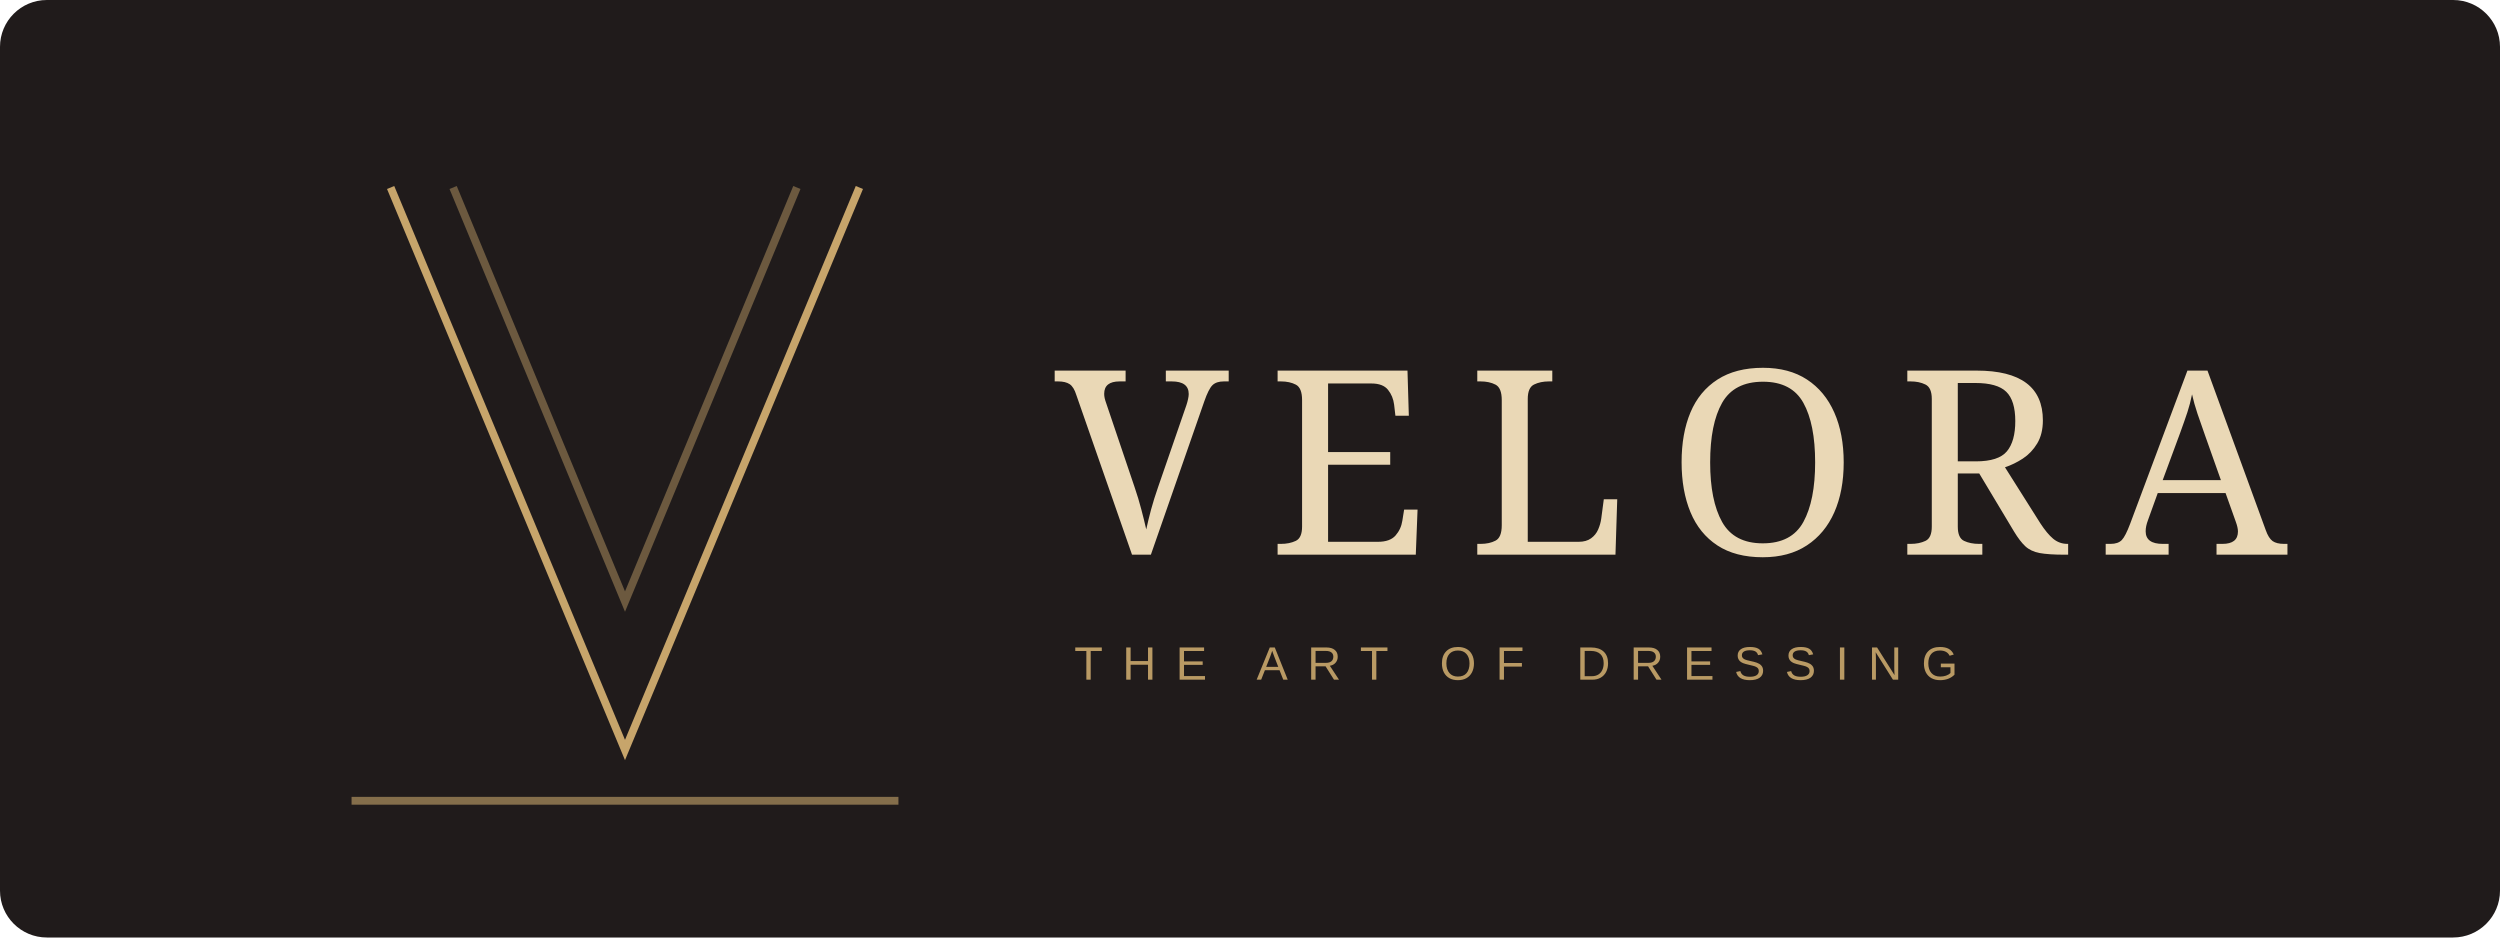
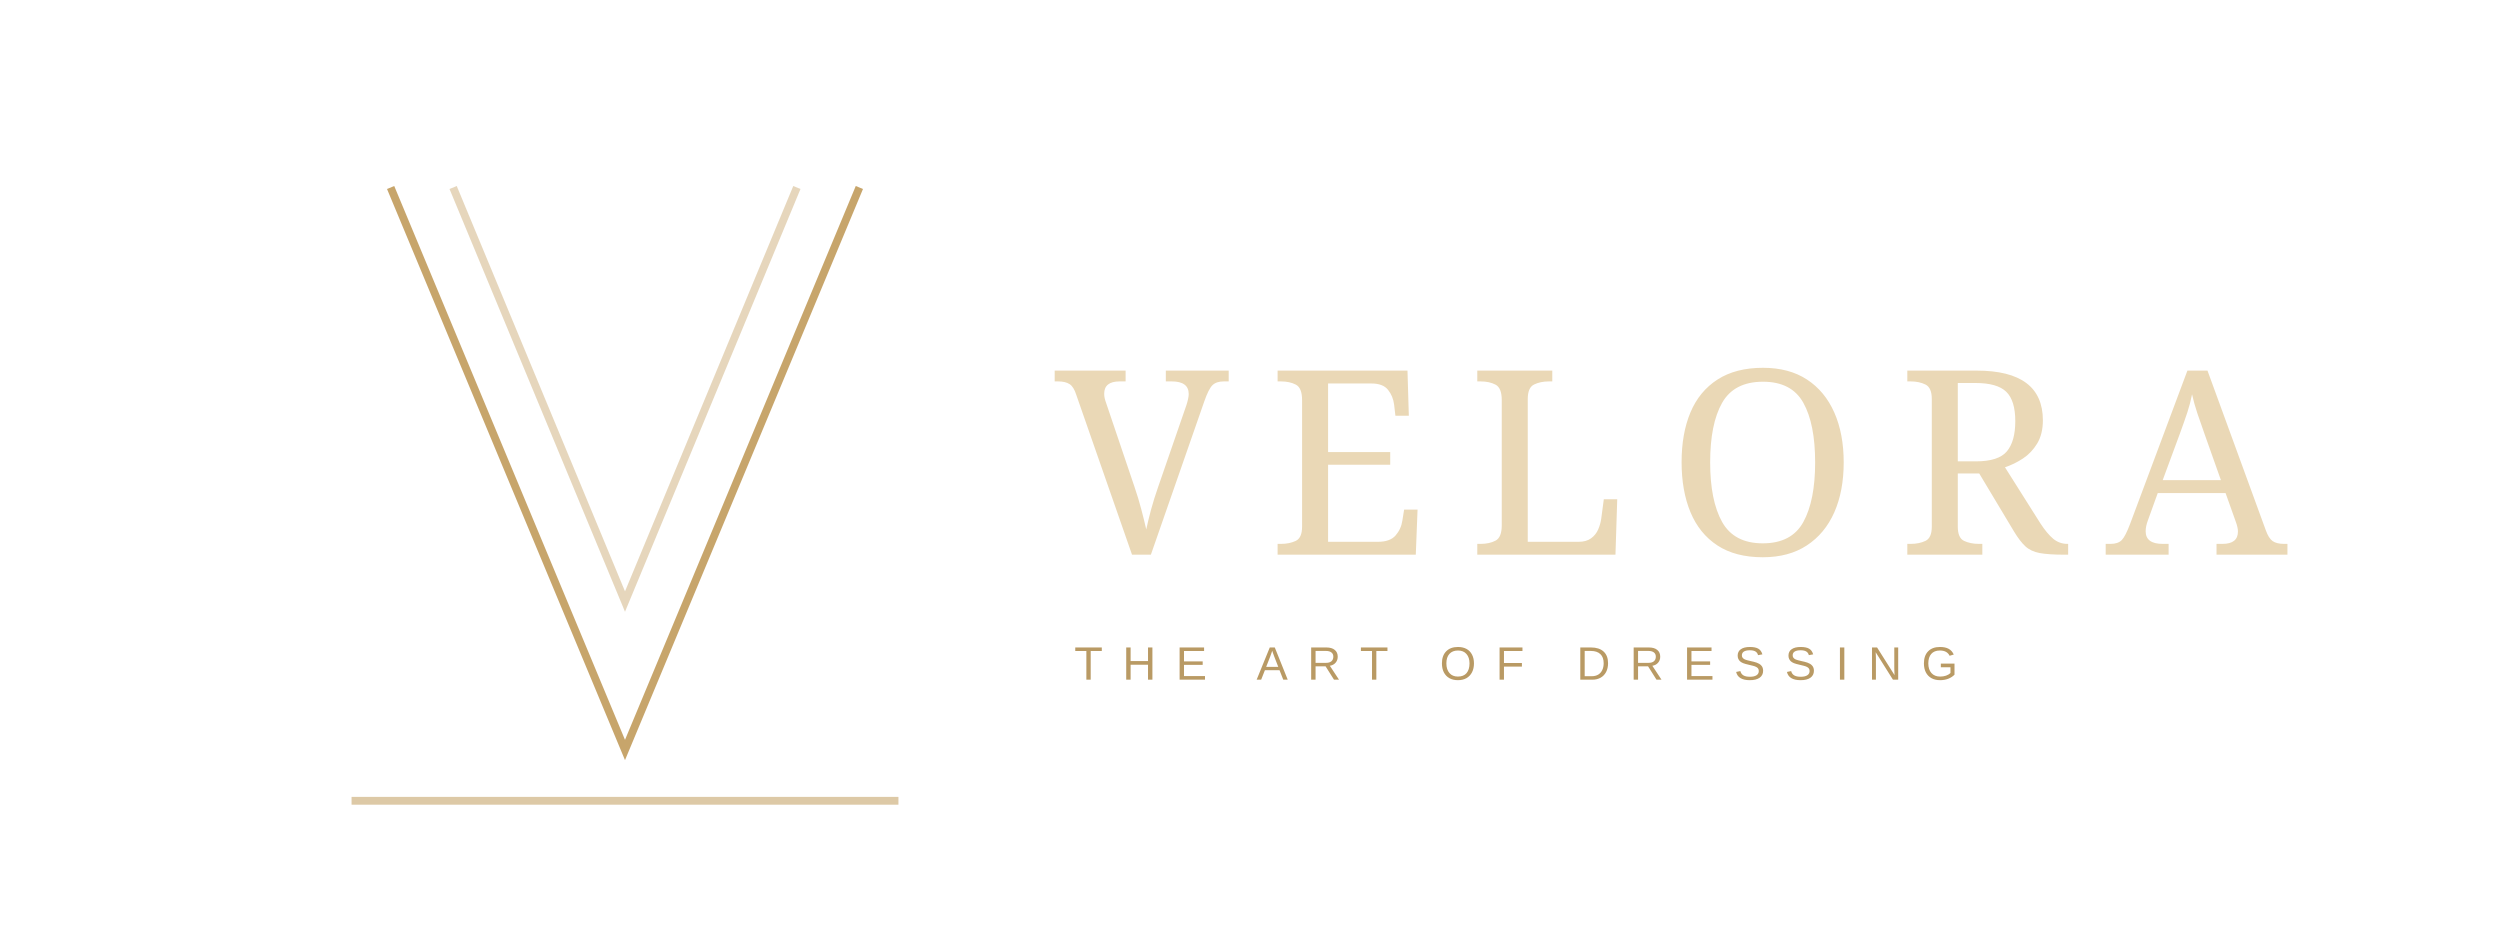
<svg xmlns="http://www.w3.org/2000/svg" viewBox="0 0 640 240">
-   <rect width="640" height="240" rx="12" fill="#201b1b" />
  <g fill="none" stroke="#c7a56b" stroke-width="2">
    <path d="M100 48 L160 192 L220 48" />
    <path d="M116 48 L160 154 L204 48" opacity=".45" />
    <path d="M90 205 H230" opacity=".6" />
  </g>
  <text x="270" y="142" fill="#ead8b6" font-family="Georgia,serif" font-size="66" letter-spacing="10">VELORA</text>
  <text x="275" y="174" fill="#b99a64" font-family="Arial,sans-serif" font-size="12" letter-spacing="5">THE ART OF DRESSING</text>
</svg>
